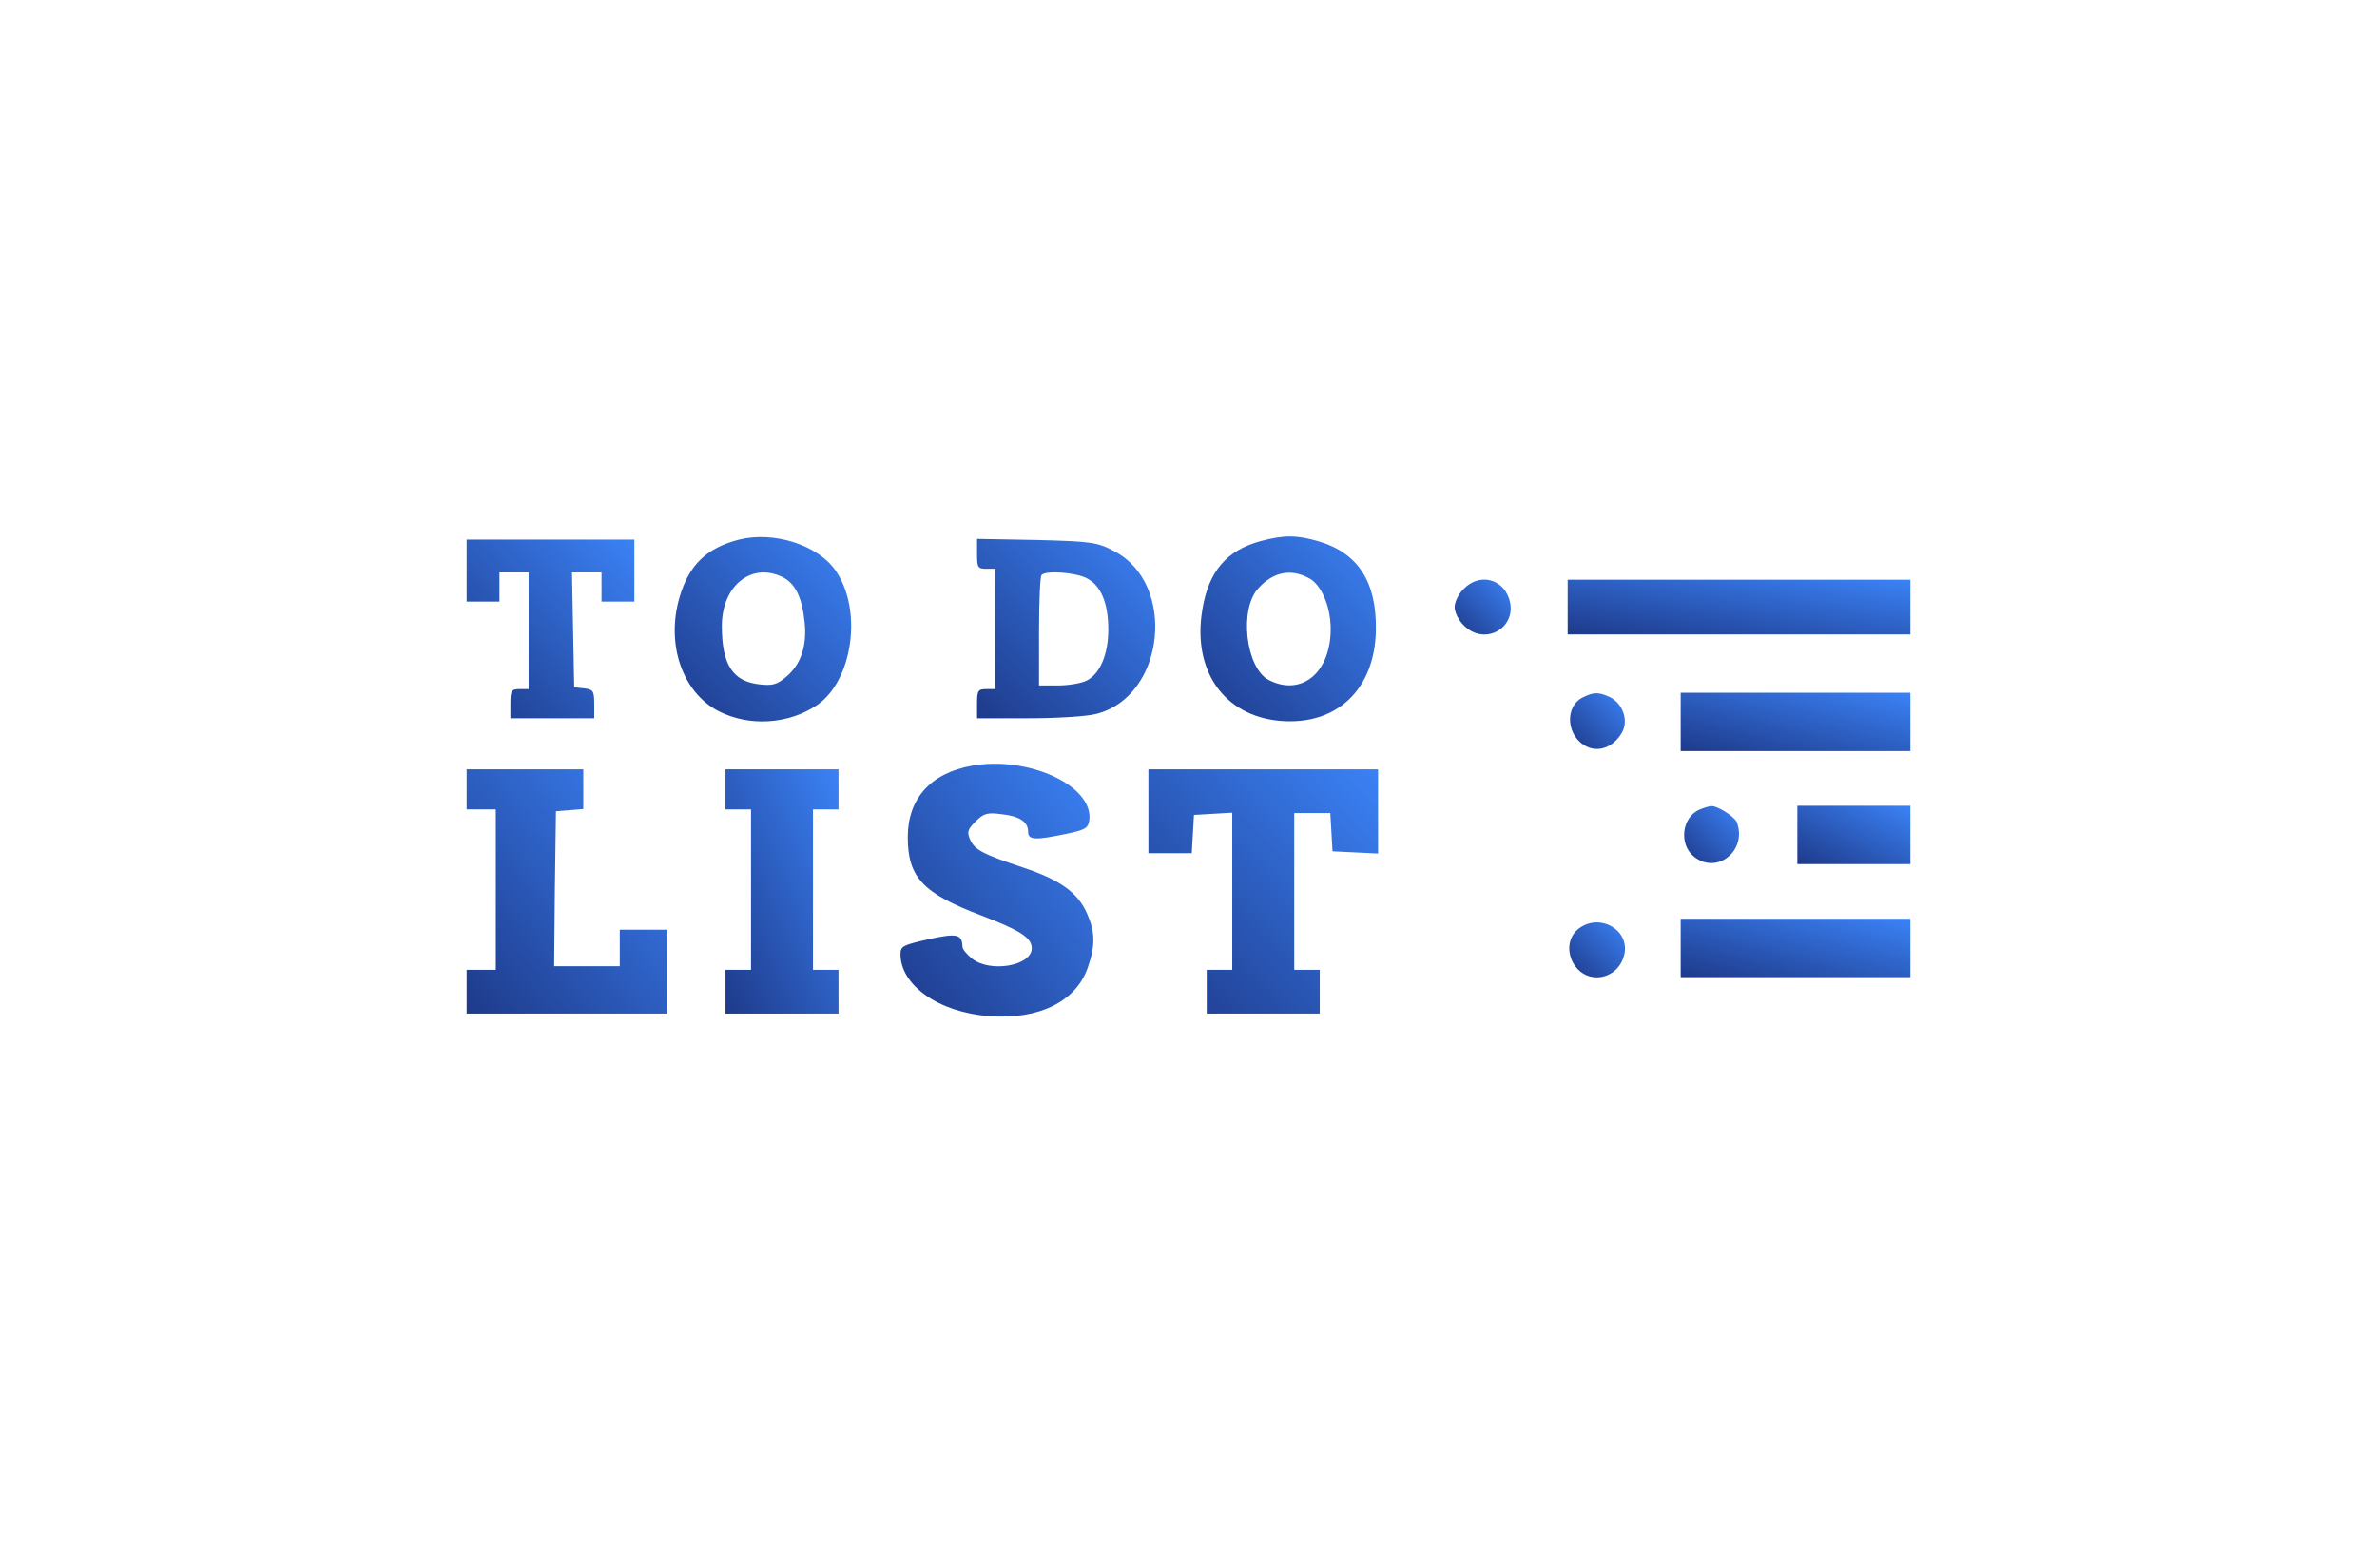
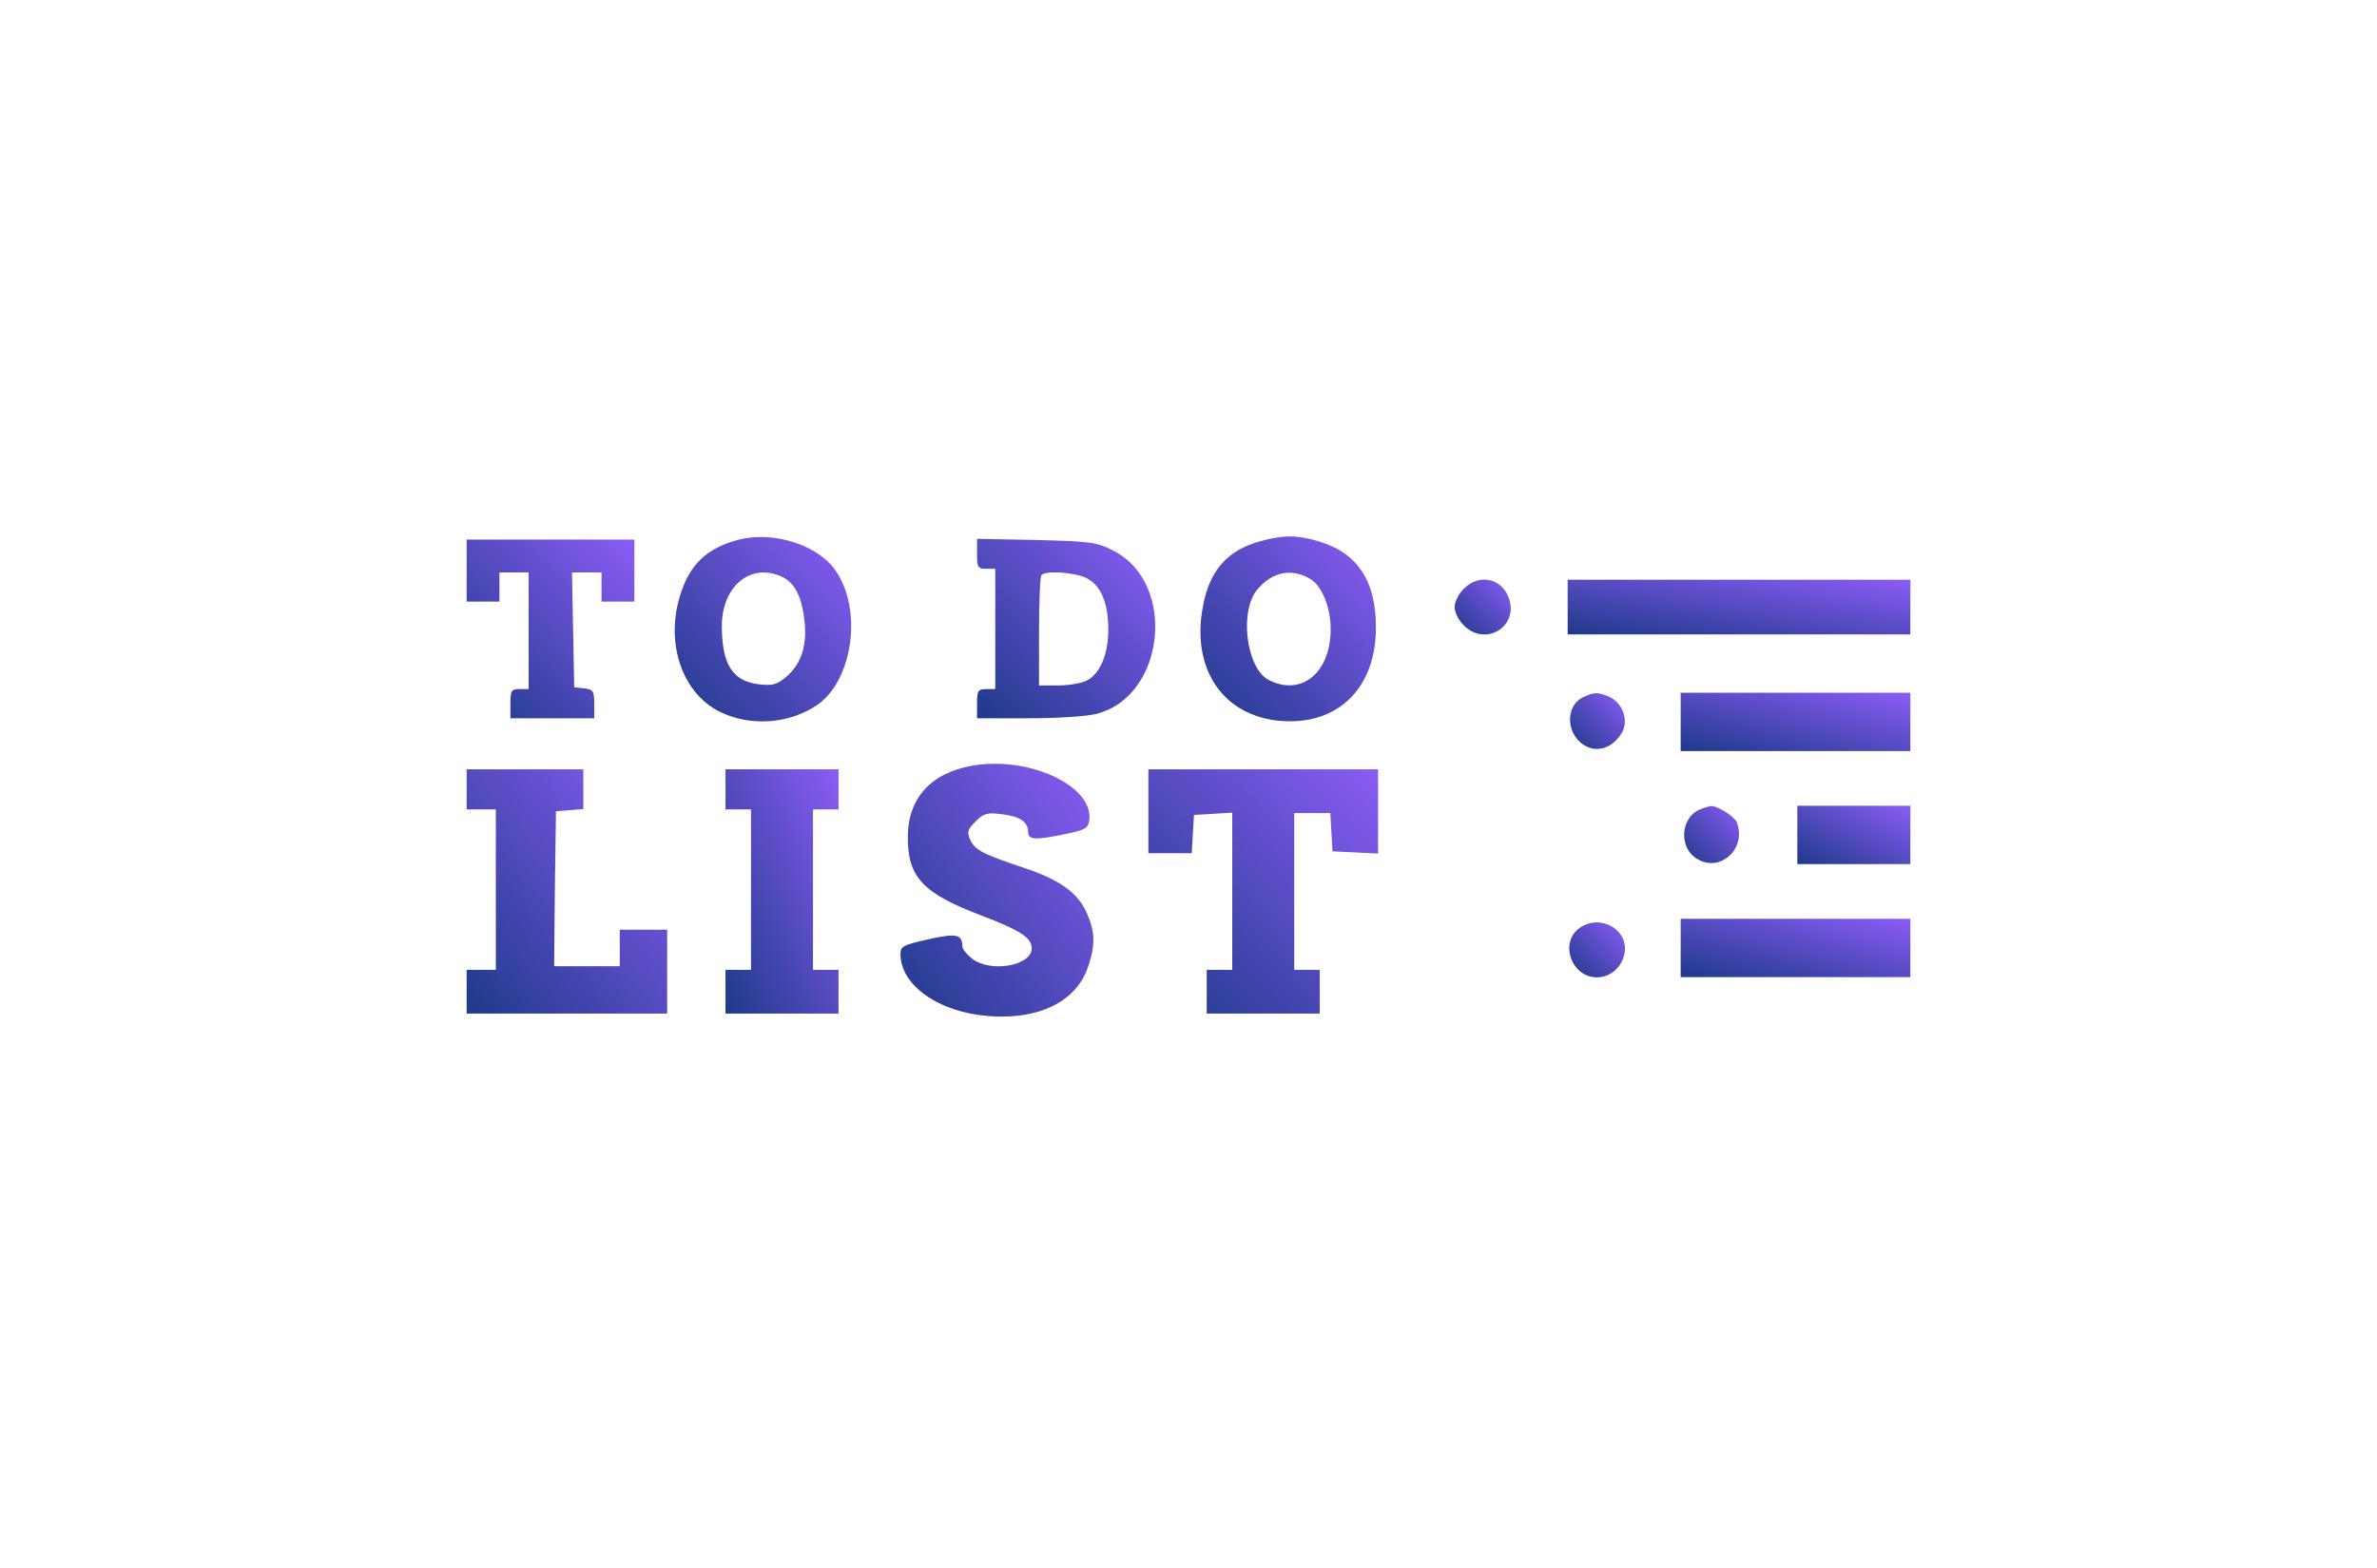
<svg xmlns="http://www.w3.org/2000/svg" version="1.0" width="652pt" height="430pt" viewBox="0 0 652 430" preserveAspectRatio="xMidYMid meet">
  <defs>
    <linearGradient id="gradient" x1="0%" y1="0%" x2="100%" y2="100%">
      <stop offset="0%" style="stop-color:#1E3A8A;stop-opacity:1" />
-       <stop offset="100%" style="stop-color:#3B82F6;stop-opacity:1" />
+       <stop offset="100%" style="stop-color:#8B5CF6;stop-opacity:1" />
    </linearGradient>
  </defs>
  <g transform="translate(0,430) scale(0.1,-0.1)" fill="url(#gradient)" stroke="none">
    <path d="M2027 2820 c-89 -23 -137 -69 -163 -158 -38 -129 8 -262 108 -313 83     -42 190 -36 269 17 98 67 126 261 51 369 -48 70 -169 109 -265 85z m122 -104     c33 -18 51 -55 58 -122 7 -65 -10 -116 -50 -150 -26 -22 -38 -25 -74 -21 -73     8 -103 54 -103 160 0 112 83 177 169 133z" />
    <path d="M3458 2816 c-93 -25 -143 -83 -160 -188 -28 -167 59 -291 212 -305     156 -14 262 86 264 250 2 131 -49 210 -156 242 -61 18 -96 18 -160 1z m131     -101 c35 -17 61 -78 61 -140 0 -120 -80 -186 -170 -140 -63 33 -82 195 -28     252 40 44 88 54 137 28z" />
    <path d="M1280 2735 l0 -85 45 0 45 0 0 40 0 40 40 0 40 0 0 -160 0 -160 -25     0 c-22 0 -25 -4 -25 -40 l0 -40 115 0 115 0 0 39 c0 36 -3 40 -27 43 l-28 3     -3 158 -3 157 41 0 40 0 0 -40 0 -40 45 0 45 0 0 85 0 85 -230 0 -230 0 0 -85z" />
    <path d="M2680 2781 c0 -37 2 -41 25 -41 l25 0 0 -165 0 -165 -25 0 c-22 0     -25 -4 -25 -40 l0 -40 141 0 c77 0 161 5 186 12 189 47 222 358 48 447 -46 24     -61 26 -212 30 l-163 3 0 -41z m301 -67 c39 -20 59 -68 59 -141 0 -68 -23     -122 -60 -140 -14 -7 -49 -13 -77 -13 l-53 0 0 148 c0 82 3 152 7 155 12 13     94 7 124 -9z" />
    <path d="M4015 2685 c-14 -13 -25 -36 -25 -50 0 -14 11 -37 25 -50 59 -60 151     -4 124 74 -19 55 -82 69 -124 26z" />
    <path d="M4300 2635 l0 -75 470 0 470 0 0 75 0 75 -470 0 -470 0 0 -75z" />
    <path d="M4343 2388 c-53 -25 -47 -109 10 -136 34 -16 74 0 96 39 19 33 2 81     -35 98 -30 13 -42 13 -71 -1z" />
    <path d="M4610 2320 l0 -80 315 0 315 0 0 80 0 80 -315 0 -315 0 0 -80z" />
    <path d="M2667 2200 c-114 -20 -177 -90 -177 -196 0 -110 41 -154 202 -215     107 -41 138 -61 138 -90 0 -48 -114 -68 -164 -28 -14 11 -26 26 -26 32 -1 35     -15 38 -93 21 -70 -16 -77 -19 -77 -41 0 -86 106 -160 244 -170 136 -10 238     40 270 134 21 60 20 98 -3 149 -25 56 -74 91 -173 124 -114 38 -134 49 -147     77 -9 21 -7 28 15 50 22 22 32 25 70 20 50 -5 74 -21 74 -48 0 -23 19 -24 105     -6 53 11 60 16 63 38 11 94 -166 176 -321 149z" />
    <path d="M1280 2135 l0 -55 40 0 40 0 0 -220 0 -220 -40 0 -40 0 0 -60 0 -60     275 0 275 0 0 115 0 115 -65 0 -65 0 0 -50 0 -50 -90 0 -90 0 2 213 3 212 38     3 37 3 0 55 0 54 -160 0 -160 0 0 -55z" />
    <path d="M1990 2135 l0 -55 35 0 35 0 0 -220 0 -220 -35 0 -35 0 0 -60 0 -60     155 0 155 0 0 60 0 60 -35 0 -35 0 0 220 0 220 35 0 35 0 0 55 0 55 -155 0     -155 0 0 -55z" />
    <path d="M3150 2075 l0 -115 59 0 60 0 3 53 3 52 53 3 52 3 0 -215 0 -216 -35     0 -35 0 0 -60 0 -60 155 0 155 0 0 60 0 60 -35 0 -35 0 0 215 0 215 49 0 50 0     3 -52 3 -53 63 -3 62 -3 0 116 0 115 -315 0 -315 0 0 -115z" />
    <path d="M4663 2080 c-50 -20 -59 -96 -16 -130 64 -50 146 18 117 95 -6 15     -54 46 -71 44 -4 0 -18 -4 -30 -9z" />
    <path d="M4930 2010 l0 -80 155 0 155 0 0 80 0 80 -155 0 -155 0 0 -80z" />
    <path d="M4610 1700 l0 -80 315 0 315 0 0 80 0 80 -315 0 -315 0 0 -80z" />
    <path d="M4333 1755 c-29 -20 -37 -59 -19 -94 35 -66 127 -50 142 24 12 65     -66 110 -123 70z" />
  </g>
</svg>
